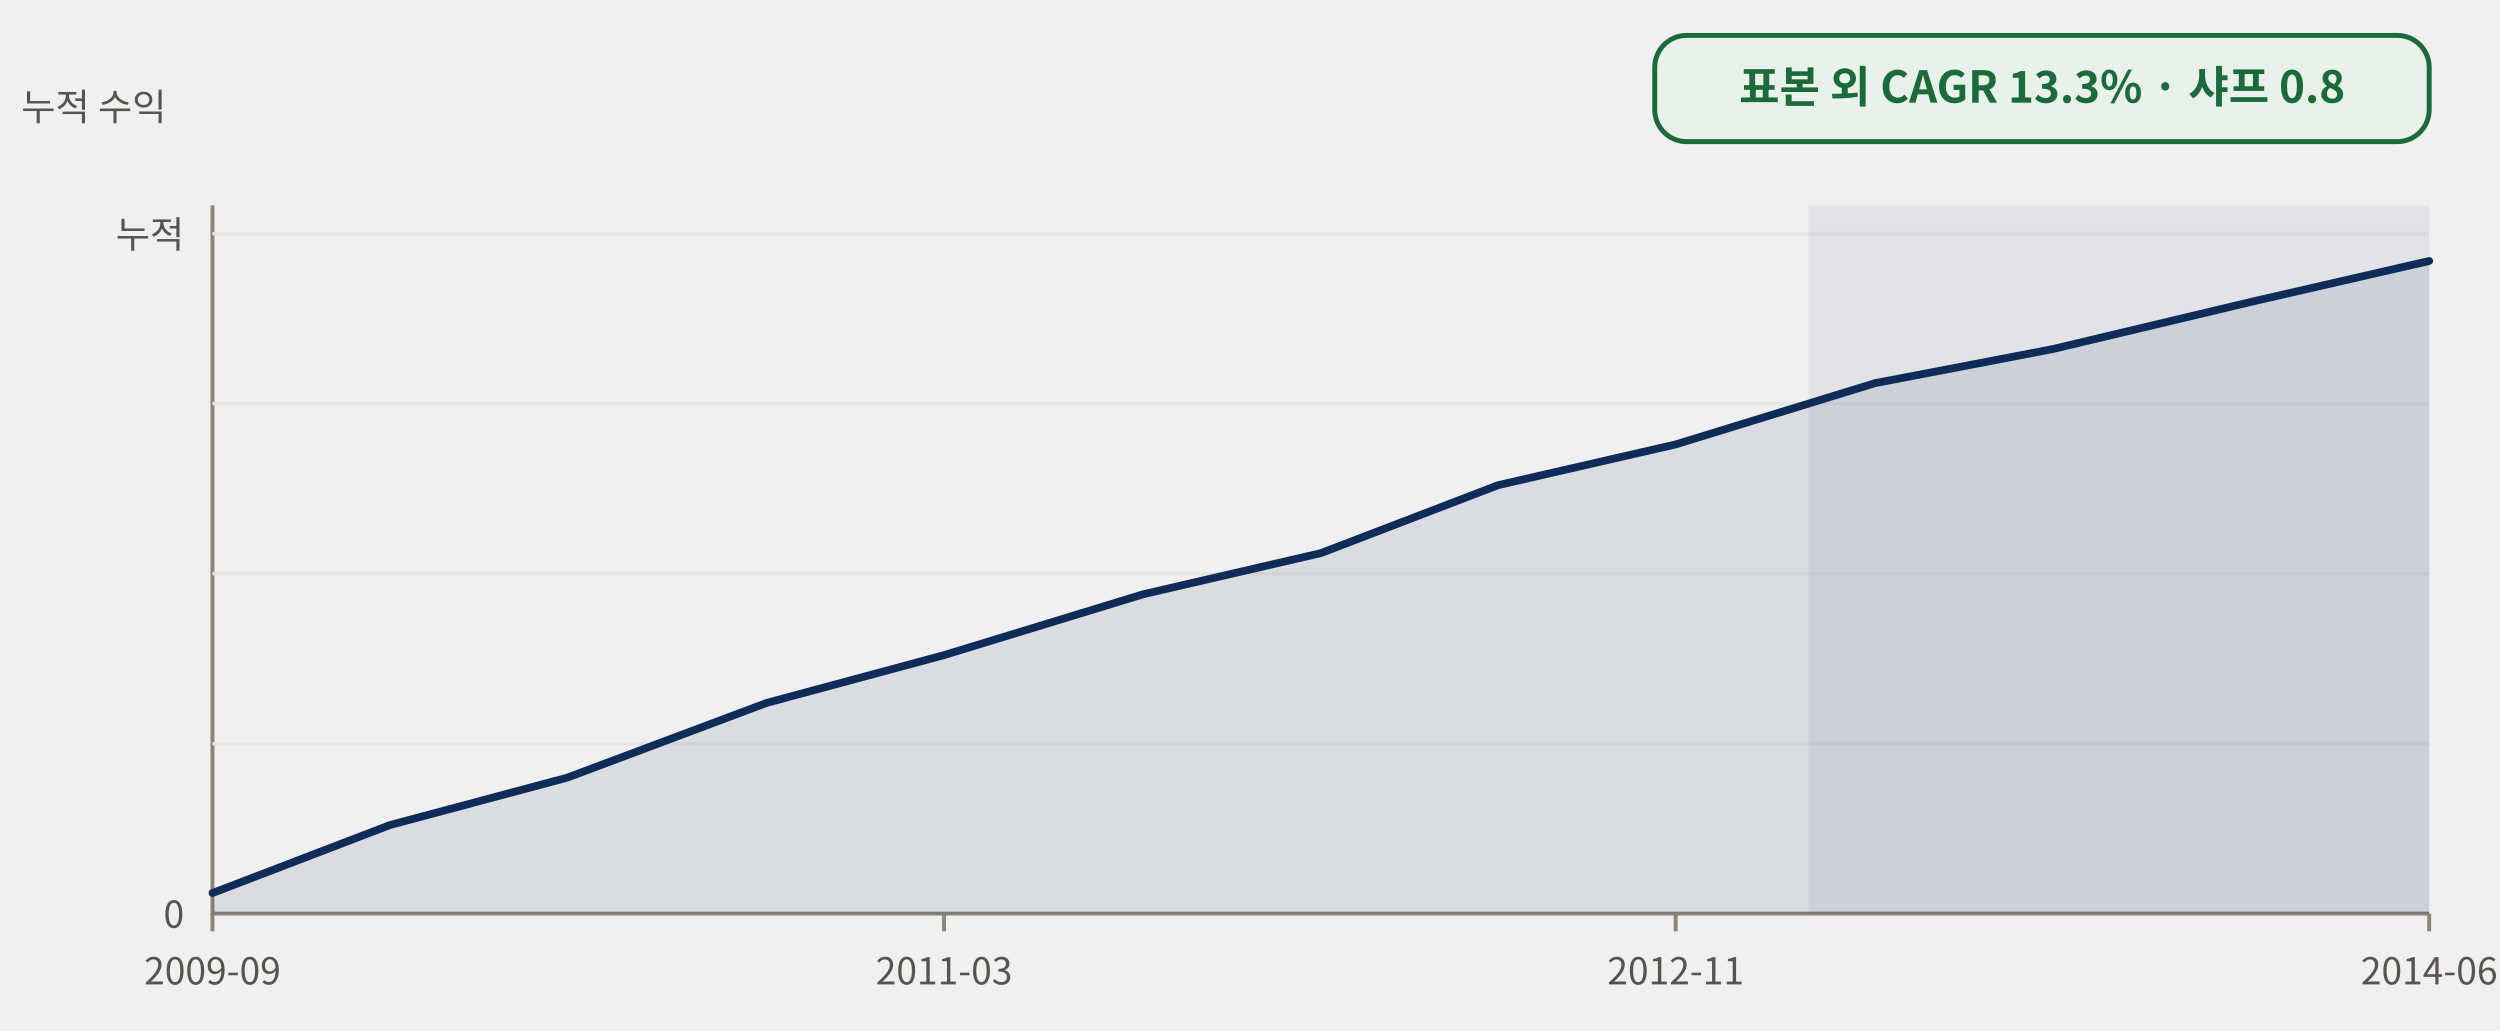
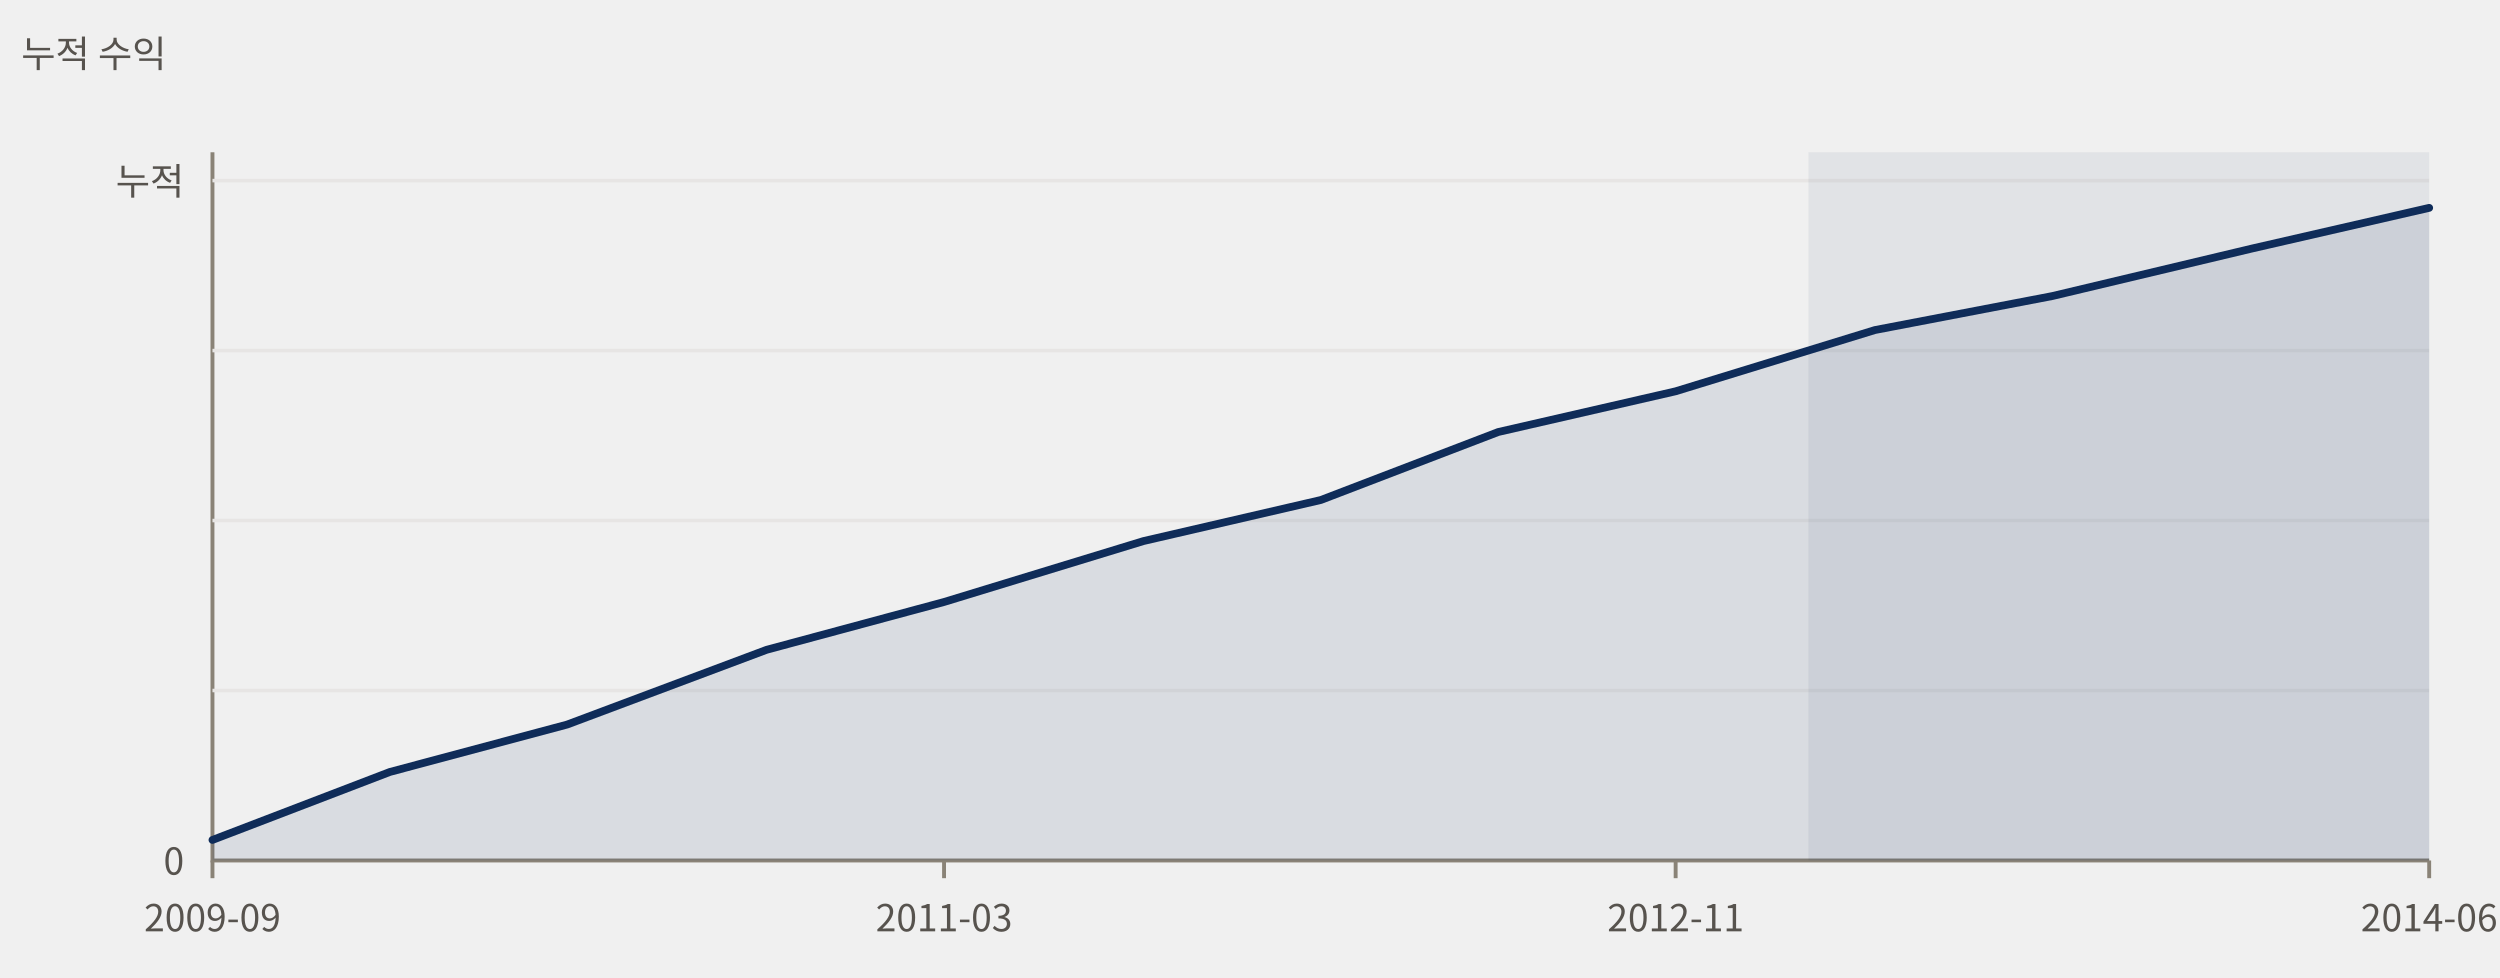
- <svg xmlns="http://www.w3.org/2000/svg" viewBox="14 -8 706 291" font-family="Noto Sans CJK KR,Apple SD Gothic Neo,Malgun Gothic,Noto Sans KR,NanumGothic,Inter,system-ui,sans-serif" role="img">
+ <svg xmlns="http://www.w3.org/2000/svg" viewBox="14 7 706 276" font-family="Noto Sans CJK KR,Apple SD Gothic Neo,Malgun Gothic,Noto Sans KR,NanumGothic,Inter,system-ui,sans-serif" role="img">
  <defs>
    <marker id="ah" markerWidth="9" markerHeight="9" refX="7" refY="3" orient="auto">
      <path d="M0,0 L7,3 L0,6 Z" fill="#0F2C59" />
    </marker>
    <marker id="ahr" markerWidth="9" markerHeight="9" refX="7" refY="3" orient="auto">
      <path d="M0,0 L7,3 L0,6 Z" fill="#A3341F" />
    </marker>
    <marker id="ahg" markerWidth="9" markerHeight="9" refX="7" refY="3" orient="auto">
      <path d="M0,0 L7,3 L0,6 Z" fill="#1B6B3A" />
    </marker>
    <style>
      .t{fill:#0F0F10;font-size:13px;font-weight:700;text-anchor:middle}
      .tl{fill:#0F0F10;font-size:12.5px;font-weight:700;text-anchor:start}
      .s{fill:#57534E;font-size:10.5px;text-anchor:middle}
      .sl{fill:#57534E;font-size:10.5px;text-anchor:start}
      .sr{fill:#57534E;font-size:10.5px;text-anchor:end}
      .lab{fill:#0F2C59;font-size:11.5px;font-weight:700;text-anchor:middle}
      .labl{fill:#0F2C59;font-size:11.5px;font-weight:700;text-anchor:start}
      .box{fill:#fff;stroke:#0F2C59;stroke-width:1.4}
      .key{fill:#0F2C59;stroke:#0F2C59}
      .tk{fill:#fff;font-size:13px;font-weight:700;text-anchor:middle}
      .sk{fill:#C7D2E6;font-size:10.5px;text-anchor:middle}
      .good{fill:#E8F1EA;stroke:#1B6B3A;stroke-width:1.4}
      .goodt{fill:#1B6B3A;font-size:11px;font-weight:700;text-anchor:middle}
      .warn{fill:#FBEFEA;stroke:#A3341F;stroke-width:1.4}
      .warnt{fill:#A3341F;font-size:11px;font-weight:700;text-anchor:middle}
      .muted{fill:#F3F1EC;stroke:#8A8377;stroke-width:1.3}
      .mutedt{fill:#6B6357;font-size:10.5px;font-weight:700;text-anchor:middle}
      .a{stroke:#0F2C59;stroke-width:1.4;fill:none;marker-end:url(#ah)}
      .ar{stroke:#A3341F;stroke-width:1.4;fill:none;marker-end:url(#ahr)}
      .ag{stroke:#1B6B3A;stroke-width:1.4;fill:none;marker-end:url(#ahg)}
      .plain{stroke:#0F2C59;stroke-width:1.3;fill:none}
      .axis{stroke:#8A8377;stroke-width:1.1;fill:none}
      .grid{stroke:#E7E5E4;stroke-width:1;fill:none}
      .ln{stroke:#0F2C59;stroke-width:2.2;fill:none;stroke-linejoin:round;stroke-linecap:round}
      .lnr{stroke:#A3341F;stroke-width:2.2;fill:none;stroke-linejoin:round;stroke-linecap:round}
      .lng{stroke:#1B6B3A;stroke-width:2.2;fill:none;stroke-linejoin:round;stroke-linecap:round}
      .lnthin{stroke:#9AA9C4;stroke-width:1.1;fill:none;stroke-linejoin:round}
      .dash{stroke:#8A8377;stroke-width:1.2;fill:none;stroke-dasharray:5 4}
      .band{fill:#0F2C59;opacity:.07}
      .bandr{fill:#A3341F;opacity:.09}
      .edge{fill:none;stroke:#0F2C59;stroke-width:1.3}
      .halo{paint-order:stroke fill;stroke:#FAFAF9;stroke-width:3.5px;stroke-linejoin:round}
      .an-s{text-anchor:start}
      .an-m{text-anchor:middle}
      .an-e{text-anchor:end}
    </style>
  </defs>
  <text class="sl" x="20" y="26">누적 수익</text>
-   <rect class="good" x="481.3" y="2" width="218.7" height="30" rx="9" />
-   <text class="goodt an-m" x="590.7" y="21" style="font-size:12.4px">표본 외 CAGR 13.3% · 샤프 0.8</text>
  <path class="axis" d="M74,50 V250 H700" />
  <path class="grid" d="M74,202.0 H700" />
  <path class="grid" d="M74,154.0 H700" />
  <path class="grid" d="M74,106.0 H700" />
  <path class="grid" d="M74,58.0 H700" />
  <text class="sr an-e" x="66" y="254">0</text>
  <text class="sr an-e" x="66" y="62.0">누적</text>
  <path class="axis" d="M74.0,250 v5" />
  <text class="s an-m" x="74.0" y="270">2009-09</text>
  <path class="axis" d="M280.6,250 v5" />
  <text class="s an-m" x="280.6" y="270">2011-03</text>
  <path class="axis" d="M487.2,250 v5" />
  <text class="s an-m" x="487.2" y="270">2012-11</text>
  <path class="axis" d="M700.0,250 v5" />
  <text class="s an-m" x="700.0" y="270">2014-06</text>
  <path d="M74.0,244.2 L124.1,225.0 L174.2,211.6 L230.5,190.5 L280.6,177.0 L336.9,159.8 L387.0,148.2 L437.1,129.0 L487.2,117.5 L543.5,100.2 L593.6,90.6 L649.9,77.2 L700.0,65.7 L700.0,250 L74,250 Z" fill="#0F2C59" opacity=".10" />
  <rect class="band" x="524.7" y="50" width="175.3" height="200.0" />
  <path class="ln" d="M74.0,244.2 L124.1,225.0 L174.2,211.6 L230.5,190.5 L280.6,177.0 L336.9,159.8 L387.0,148.2 L437.1,129.0 L487.2,117.5 L543.5,100.2 L593.6,90.6 L649.9,77.2 L700.0,65.7" />
</svg>
